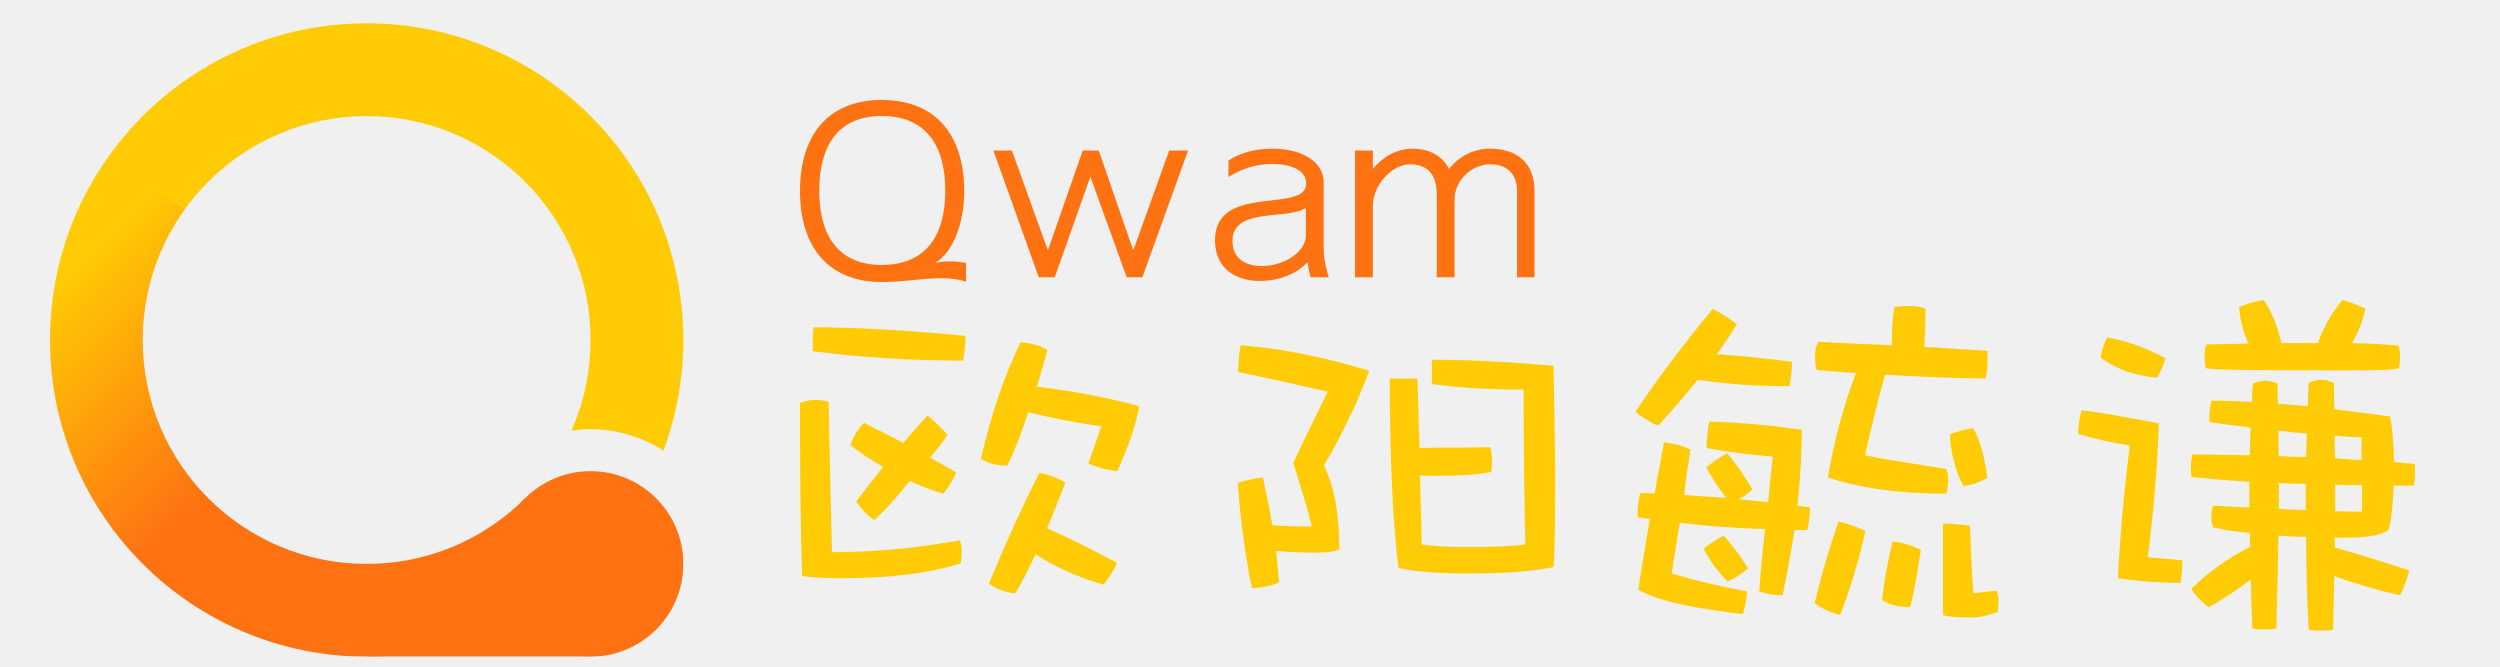
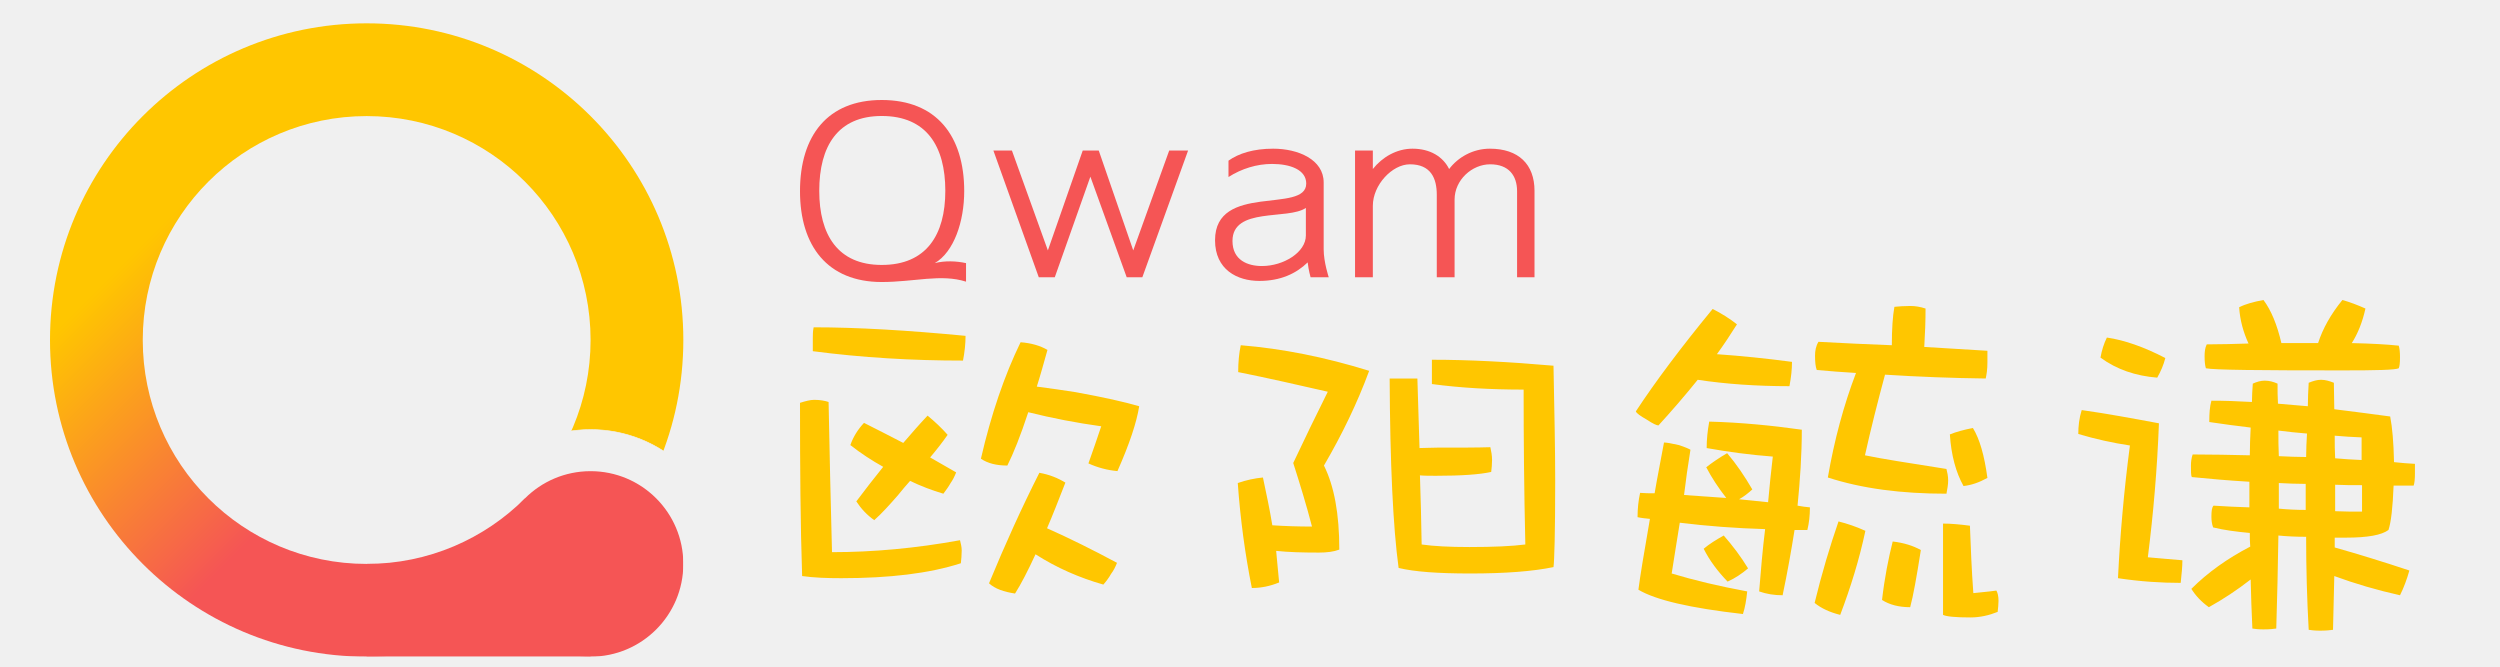
<svg xmlns="http://www.w3.org/2000/svg" width="1500px" height="400px" viewBox="0 0 1500 400" version="1.1">
  <defs>
    <linearGradient x1="0" x2="1" id="G" gradientTransform="rotate(45)">
-       <stop offset="0" stop-color="#FFCB04" />
-       <stop offset="0.3" stop-color="#FFCB04" />
-       <stop offset="0.7" stop-color="#FE7212" />
-       <stop offset="1" stop-color="#FE7212" />
+       <stop offset="0" stop-color="#FFC600" />
+       <stop offset="0.35" stop-color="#FFC600" />
+       <stop offset="0.8" stop-color="#F55555" />
+       <stop offset="1" stop-color="#F55555" />
    </linearGradient>
    <mask id="p1">
      <circle fill="white" cx="0" cy="0" r="500" />
      <circle fill="black" cx="0" cy="0" r="353.553" />
      <path stroke="black" fill="black" d="M 203.553 203.553 A 150 150 1 0 1 503.553 503.553 Z" />
      <rect fill="white" x="0" y="353.553" width="353.553" height="146.447" />
      <circle fill="white" cx="353.553" cy="353.553" r="146.447" />
    </mask>
  </defs>
  <g transform="translate(220, 204) scale(0.38)">
    <g mask="url(#p1)">
      <rect x="-500" y="-500" width="1000" height="1000" fill="url(#G)" />
-       <rect x="-500" y="-500" width="1000" height="500" fill="#FFCB04" transform="rotate(30) translate(0, -36)" />
+       <rect x="-500" y="-500" width="1000" height="500" fill="#FFC600" transform="rotate(30) translate(0, -36)" />
    </g>
  </g>
  <g stroke="none" stroke-width="1" fill="none" fill-rule="evenodd">
-     <g id="欧阳毓谦" transform="translate(480, 180) scale(1.6)" fill="#FFCB04" fill-rule="nonzero">
+     <g id="欧阳毓谦" transform="translate(480, 180) scale(1.6)" fill="#FFC600" fill-rule="nonzero">
      <path d="M82.72,15.84 C76.64,28.32 71.68,42.88 67.84,59.52 C70.4,61.28 73.76,62.08 77.76,62.08 C80,57.6 82.72,50.88 85.6,42.08 C94.56,44.32 103.68,46.08 112.96,47.36 C111.52,51.68 109.92,56.32 108.16,61.28 C111.68,62.88 115.36,63.84 119.04,64.16 C123.52,54.08 126.24,45.92 127.2,39.84 C121.76,38.24 113.92,36.48 103.36,34.56 C98.4,33.76 93.6,33.12 88.8,32.48 C90.08,28.48 91.36,23.84 92.8,18.72 C90.08,17.12 86.72,16.16 82.72,15.84 Z M89.76,64.8 C83.2,77.76 76.96,91.52 70.88,106.24 C73.12,108.32 76.48,109.44 80.64,110.08 C82.88,106.56 85.44,101.6 88.32,95.36 C96.32,100.48 104.8,104.16 113.76,106.72 C114.88,105.44 115.84,104.16 116.64,102.72 C117.6,101.44 118.24,100.16 118.88,98.56 C109.92,93.76 101.28,89.44 92.64,85.6 C94.72,80.8 96.96,75.04 99.52,68.48 C96.64,66.72 93.44,65.44 89.76,64.8 Z M5.28,37.44 C3.84,37.44 2.08,37.92 5.68434189e-14,38.56 C5.68434189e-14,62.88 0.16,84.48 0.8,103.52 C5.28,104.16 10.24,104.32 15.52,104.32 C33.44,104.32 48.48,102.56 60.32,98.72 C60.48,97.28 60.64,95.68 60.64,93.92 C60.64,92.64 60.32,91.36 60,90.08 C43.36,93.12 27.36,94.56 12,94.56 C11.52,75.36 11.04,56.64 10.72,38.24 C9.28,37.76 7.52,37.44 5.28,37.44 Z M5.12,10.24 C4.8,11.68 4.8,13.12 4.8,14.4 L4.8,19.2 C23.2,21.6 41.92,22.72 61.12,22.72 C61.76,19.52 62.08,16.32 62.08,13.44 C40.32,11.36 21.44,10.24 5.12,10.24 Z M24,46.08 C21.76,48.48 20,51.2 18.88,54.4 C22.72,57.44 26.88,60.16 31.2,62.56 C27.84,66.72 24.48,71.04 21.12,75.52 C22.88,78.24 25.12,80.64 27.84,82.56 C30.72,80 33.6,76.8 36.8,73.12 C38.24,71.36 39.68,69.6 41.28,67.84 C45.28,69.76 49.44,71.36 53.76,72.64 C54.72,71.36 55.68,70.08 56.48,68.64 C57.28,67.52 57.92,66.24 58.56,64.64 C55.36,62.72 52,60.96 48.8,59.04 C51.36,56 53.6,53.12 55.36,50.56 C53.12,48 50.56,45.6 47.84,43.36 C44.8,46.56 41.76,50.08 38.72,53.6 C33.76,51.04 28.8,48.48 24,46.08 Z" id="Shape" />
      <path d="M165.28,16.96 C164.64,20 164.32,23.36 164.32,27.04 C175.52,29.28 186.72,31.84 197.92,34.4 C193.44,43.36 189.12,52.32 184.96,61.12 C187.52,69.12 189.92,76.96 192,84.96 C186.88,84.96 181.92,84.8 177.12,84.48 C176.16,78.56 174.88,72.64 173.6,66.56 C170.4,66.88 167.36,67.52 164.16,68.64 C165.12,82.08 166.88,95.2 169.44,108 C172.8,108 176.16,107.36 179.68,105.92 C179.36,102.08 178.88,98.08 178.56,94.08 C183.04,94.56 188.32,94.72 194.56,94.72 C197.6,94.72 200.16,94.4 202.24,93.6 C202.24,80.16 200.32,69.76 196.48,62.08 C203.2,50.56 208.96,38.72 213.44,26.56 C196.96,21.44 180.96,18.24 165.28,16.96 Z M239.04,55.36 C236.48,55.36 234.24,55.52 232.32,55.52 C232,46.88 231.84,38.24 231.52,29.44 L221.12,29.44 C221.28,61.6 222.4,85.28 224.48,100.48 C230.4,101.92 239.36,102.56 251.36,102.56 C264.48,102.56 274.88,101.76 282.56,100.16 C282.88,98.08 283.2,87.2 283.2,67.68 C283.2,55.68 282.88,41.28 282.56,24.64 C266.08,23.2 250.88,22.4 236.96,22.4 L236.96,31.52 C247.68,32.96 259.2,33.6 271.36,33.6 C271.36,51.84 271.52,71.2 272,91.68 C267.04,92.32 260,92.64 251.04,92.64 C243.52,92.64 237.6,92.32 233.12,91.68 C232.96,83.2 232.8,74.56 232.48,65.76 C234.08,65.92 236.16,65.92 238.56,65.92 C248,65.92 254.88,65.44 259.2,64.48 C259.36,63.2 259.52,61.6 259.52,60 C259.52,58.24 259.2,56.64 258.88,55.2 C254.08,55.36 247.52,55.36 239.04,55.36 Z" id="Shape" />
      <path d="M336.64,29.92 C347.2,31.52 358.72,32.32 371.04,32.32 C371.68,28.96 372,25.92 372,23.2 C362.4,21.92 352.96,20.96 343.84,20.32 C346.4,16.8 348.96,12.96 351.36,9.12 C348.48,6.88 345.44,4.96 342.24,3.36 C330.4,17.76 320.8,30.56 313.44,41.76 C313.76,42.56 315.2,43.52 317.44,44.8 C319.84,46.4 321.28,47.04 321.92,47.04 C327.04,41.44 332,35.68 336.64,29.92 Z M324,53.44 C322.72,60.48 321.44,66.72 320.48,72.48 C318.56,72.48 316.8,72.48 315.04,72.32 C314.4,75.2 314.08,78.24 314.08,81.44 C315.52,81.76 317.12,81.92 318.72,82.08 C316.48,94.88 315.04,103.68 314.4,108.64 C320.8,112.48 333.76,115.52 353.6,117.76 C354.4,115.36 354.88,112.48 355.2,109.28 C344.8,107.36 335.36,105.12 326.88,102.56 C327.84,96.64 328.8,90.24 329.92,83.52 C340.32,84.8 351.04,85.6 361.92,85.92 C360.96,93.6 360.32,101.44 359.68,109.28 C362.4,110.24 365.28,110.72 368.48,110.72 C370.24,102.4 371.68,94.24 372.96,86.24 L377.76,86.24 C378.4,83.68 378.72,80.8 378.72,77.76 C377.12,77.6 375.68,77.44 374.08,77.12 C375.04,67.52 375.68,57.92 375.68,48.64 C364.32,47.04 352.8,45.92 340.96,45.6 C340.32,49.12 340,52.32 340,55.52 C348,56.96 356.32,58.08 364.8,58.72 C364.16,64.48 363.52,70.08 363.04,75.84 C359.52,75.52 355.84,75.04 352.16,74.72 C353.92,73.76 355.52,72.48 357.12,71.04 C354.24,66.08 351.2,61.6 347.68,57.44 C344.64,59.2 342.08,60.96 339.84,62.72 C341.92,66.72 344.48,70.56 347.36,74.24 C342.08,73.92 336.8,73.44 331.52,73.12 C332.16,67.68 332.96,62.08 333.92,56.16 C333.44,55.84 332,55.2 329.6,54.4 C326.72,53.76 324.96,53.44 324,53.44 Z M416.32,2.24 C414.08,2.24 412,2.4 410.4,2.56 C409.76,6.08 409.44,10.88 409.44,16.96 C400.32,16.64 391.2,16.16 381.92,15.68 C380.96,17.28 380.64,19.04 380.64,20.8 C380.64,23.2 380.8,24.96 381.28,26.24 C386.08,26.72 391.04,27.04 396,27.36 C391.36,39.52 387.84,52.64 385.44,66.56 C398.24,70.72 412.96,72.64 429.92,72.64 C430.24,70.88 430.56,69.28 430.56,67.68 C430.56,66.08 430.24,64.64 429.92,63.36 C415.68,61.12 405.44,59.52 399.36,58.24 C401.6,48.16 404.16,38.08 406.88,28 C419.36,28.8 432,29.28 444.64,29.44 C444.96,28 445.28,26.08 445.28,23.52 L445.28,19.04 C437.44,18.56 429.6,18.08 421.6,17.6 C421.92,12.48 422.08,7.68 422.08,3.2 C420.16,2.56 418.24,2.24 416.32,2.24 Z M389.44,83.04 C386.24,92.32 383.2,102.4 380.48,113.6 C383.04,115.68 386.24,117.12 390.08,118.08 C394.08,107.52 397.28,97.12 399.52,86.56 C396,84.96 392.64,83.84 389.44,83.04 Z M409.76,90.56 C408.16,96.96 406.72,104.16 405.76,112.48 C408.48,114.24 412,115.2 416.32,115.2 C417.44,111.04 418.72,104 420.32,93.76 C417.44,92.16 413.92,91.04 409.76,90.56 Z M428.64,83.84 L428.64,118.08 C429.92,118.72 433.44,119.04 438.88,119.04 C442.56,119.04 445.92,118.24 449.12,116.96 C449.28,115.52 449.44,114.08 449.44,112.8 C449.44,111.04 449.12,109.76 448.64,108.96 C445.44,109.44 442.56,109.6 440,109.92 C439.36,101.28 439.04,92.96 438.72,84.64 C435.04,84.16 431.68,83.84 428.64,83.84 Z M439.84,48 C436.48,48.64 433.6,49.44 431.2,50.4 C431.68,58.08 433.44,64.64 436.32,69.76 C439.2,69.44 442.08,68.48 445.28,66.72 C444.16,58.4 442.4,52.16 439.84,48 Z M346.4,88.32 C343.52,89.92 340.96,91.52 338.88,93.28 C341.12,97.76 344.16,101.76 347.84,105.6 C350.72,104.32 353.28,102.56 355.52,100.64 C352.8,96.16 349.76,92.16 346.4,88.32 Z" id="Shape" />
      <path d="M480.64,41.28 C479.68,44.32 479.36,47.36 479.36,50.24 C485.76,52.16 492.32,53.6 498.72,54.56 C496.48,71.52 495.04,88.16 494.24,104.32 C502.72,105.6 510.56,106.08 517.76,106.08 C518.08,102.88 518.4,100.16 518.4,97.6 C513.92,97.28 509.6,96.8 505.44,96.48 C507.52,80 508.96,63.2 509.6,46.24 C499.36,44.32 489.76,42.56 480.64,41.28 Z M490.08,14.08 C488.96,16.32 488.16,18.88 487.68,21.6 C493.76,26.08 500.96,28.48 508.96,29.12 C510.24,26.88 511.36,24.32 512,21.76 C504,17.6 496.64,15.04 490.08,14.08 Z M529.28,37.76 C528.64,40 528.48,42.56 528.48,45.76 C533.6,46.56 538.88,47.2 544,47.84 C543.84,51.36 543.68,54.72 543.68,58.24 C536.64,58.08 529.44,57.92 522.24,57.92 C521.76,59.36 521.6,60.8 521.6,62.08 C521.6,64.32 521.6,65.76 521.92,66.4 C528.32,67.04 535.52,67.68 543.52,68.16 L543.52,77.76 C539.04,77.6 534.56,77.44 530.08,77.12 C529.44,77.76 529.28,79.2 529.28,81.28 C529.28,82.56 529.44,84 529.92,85.28 C533.76,86.24 538.4,86.88 543.68,87.36 C543.68,89.12 543.68,90.88 543.84,92.48 C535.2,96.96 527.84,102.24 521.76,108.32 C523.36,110.88 525.44,113.12 528.32,115.2 C533.76,112.16 538.88,108.8 544,104.8 C544.16,110.88 544.32,116.96 544.64,123.2 C545.6,123.36 546.88,123.52 548.8,123.52 C551.04,123.52 552.64,123.36 553.6,123.2 C553.92,112 554.24,100.48 554.4,88.32 C557.6,88.64 561.12,88.8 564.8,88.8 C564.8,100.64 565.12,112.16 565.76,123.68 C566.72,123.84 568.16,124 570.08,124 C572.16,124 573.76,123.84 574.88,123.68 C575.04,116.96 575.2,110.24 575.36,103.52 C583.2,106.4 591.36,108.8 600,110.72 C601.44,107.84 602.56,104.8 603.52,101.44 C594.4,98.4 585.12,95.52 575.52,92.8 L575.52,89.12 L579.68,89.12 C587.84,89.12 593.12,88.16 595.68,86.24 C596.64,83.36 597.28,77.92 597.6,69.6 L605.12,69.6 C605.44,68.64 605.6,67.2 605.6,65.12 L605.6,61.44 C603.04,61.28 600.32,61.12 597.76,60.8 C597.6,53.44 597.12,47.84 596.32,43.68 C588.96,42.72 582.08,41.76 575.36,40.96 C575.36,37.76 575.2,34.56 575.2,31.04 C573.6,30.4 572,29.92 570.4,29.92 C568.8,29.92 567.36,30.4 565.76,31.04 C565.6,33.92 565.44,36.96 565.44,39.84 C561.6,39.52 557.76,39.2 554.24,38.88 C554.08,36.48 554.08,33.92 554.08,31.36 C552.64,30.72 551.04,30.24 549.28,30.24 C547.68,30.24 546.24,30.72 544.8,31.36 C544.64,33.6 544.48,36 544.48,38.24 C539.04,37.92 533.92,37.76 529.28,37.76 Z M554.4,48.96 C557.92,49.44 561.44,49.76 565.12,50.08 C564.96,52.96 564.8,56 564.8,58.88 C561.44,58.88 558.08,58.72 554.56,58.56 C554.4,55.52 554.4,52.32 554.4,48.96 Z M575.52,50.88 C578.72,51.2 582.08,51.36 585.6,51.52 L585.6,60 C582.24,59.84 578.88,59.68 575.68,59.36 C575.52,56.64 575.52,53.76 575.52,50.88 Z M554.56,68.64 C557.76,68.8 561.12,68.96 564.64,68.96 L564.64,78.72 C561.28,78.72 557.92,78.56 554.56,78.24 L554.56,68.64 Z M575.68,69.28 C578.88,69.44 582.24,69.44 585.76,69.44 L585.76,79.36 C582.4,79.36 579.04,79.36 575.68,79.2 L575.68,69.28 Z M569.28,16.16 L555.52,16.16 C553.92,9.28 551.68,3.84 548.8,0 C545.28,0.64 542.24,1.44 539.68,2.72 C540,7.68 541.28,12.16 543.2,16.32 C537.76,16.48 532.64,16.64 527.52,16.64 C526.88,17.92 526.72,19.52 526.72,21.12 C526.72,23.04 526.88,24.48 527.2,25.6 C530.08,26.24 547.2,26.4 578.4,26.4 C591.2,26.4 598.24,26.24 599.52,25.6 C599.84,24.96 600,23.68 600,21.44 C600,19.52 599.84,18.08 599.52,17.12 C595.04,16.64 589.12,16.32 581.92,16.16 C584.16,12.64 585.92,8.32 587.04,3.2 C584.16,1.92 581.28,0.8 578.4,0 C574.08,5.28 571.04,10.72 569.28,16.16 Z" id="Shape" />
    </g>
-     <g id="Qwam" transform="translate(480, 60)" fill="#FE7212" fill-rule="nonzero">
+     <g id="Qwam" transform="translate(480, 60)" fill="#F55555" fill-rule="nonzero">
      <path d="M99.619,97.875 C93.733,96.567 86.757,96.349 80.872,97.875 C92.425,91.117 98.529,72.807 98.529,54.714 C98.529,21.362 81.744,0 49.046,0 C16.567,0 -1.13686838e-13,21.362 -1.13686838e-13,54.714 C-1.13686838e-13,87.629 16.567,109.21 49.046,109.21 C68.447,109.21 84.578,104.196 99.619,108.992 L99.619,97.875 Z M87.193,54.496 C87.193,80.872 75.858,98.965 49.046,98.965 C22.67,98.965 11.553,80.872 11.553,54.496 C11.553,27.684 22.67,9.591 49.046,9.591 C75.858,9.591 87.193,27.684 87.193,54.496 Z" />
      <polygon points="232.864 30.3 221.529 30.3 199.948 90.245 179.24 30.3 169.649 30.3 148.722 90.245 127.142 30.3 116.025 30.3 143.272 106.376 152.864 106.376 174.226 45.995 196.025 106.376 205.398 106.376" />
      <path d="M317.253,106.376 C317.253,106.376 314.202,97.221 314.202,89.591 L314.202,49.482 C314.202,35.749 298.943,29.21 283.902,29.21 C272.131,29.21 263.193,32.044 257.09,36.403 L257.09,46.213 C264.937,41.199 274.093,38.365 283.248,38.365 C294.147,38.365 303.738,41.853 303.738,50.136 C303.738,68.447 249.025,49.482 249.025,84.142 C249.025,101.798 262.322,108.556 275.619,108.556 C288.262,108.556 297.635,104.196 304.61,97.439 C305.046,101.798 306.354,106.376 306.354,106.376 L317.253,106.376 Z M303.52,81.308 C303.52,91.335 290.223,99.619 277.144,99.619 C268.643,99.619 259.488,96.131 259.488,84.578 C259.488,64.087 292.839,72.153 303.52,64.741 L303.52,81.308 Z" />
      <path d="M440.708,106.376 L440.708,54.496 C440.708,38.583 431.117,29.21 413.896,29.21 C403.651,29.21 394.714,34.441 389.482,41.417 C385.777,34.005 378.147,29.21 367.466,29.21 C358.093,29.21 349.373,34.223 343.706,41.417 L343.706,30.3 L333.025,30.3 L333.025,106.376 L343.706,106.376 L343.706,63.433 C343.706,51.008 355.259,38.583 365.94,38.583 C378.583,38.583 382.071,47.084 382.071,56.894 L382.071,106.376 L392.752,106.376 L392.752,59.728 C392.752,47.956 403.215,38.583 414.114,38.583 C425.232,38.583 430.245,45.341 430.245,54.714 L430.245,106.376 L440.708,106.376 Z" />
    </g>
  </g>
</svg>
